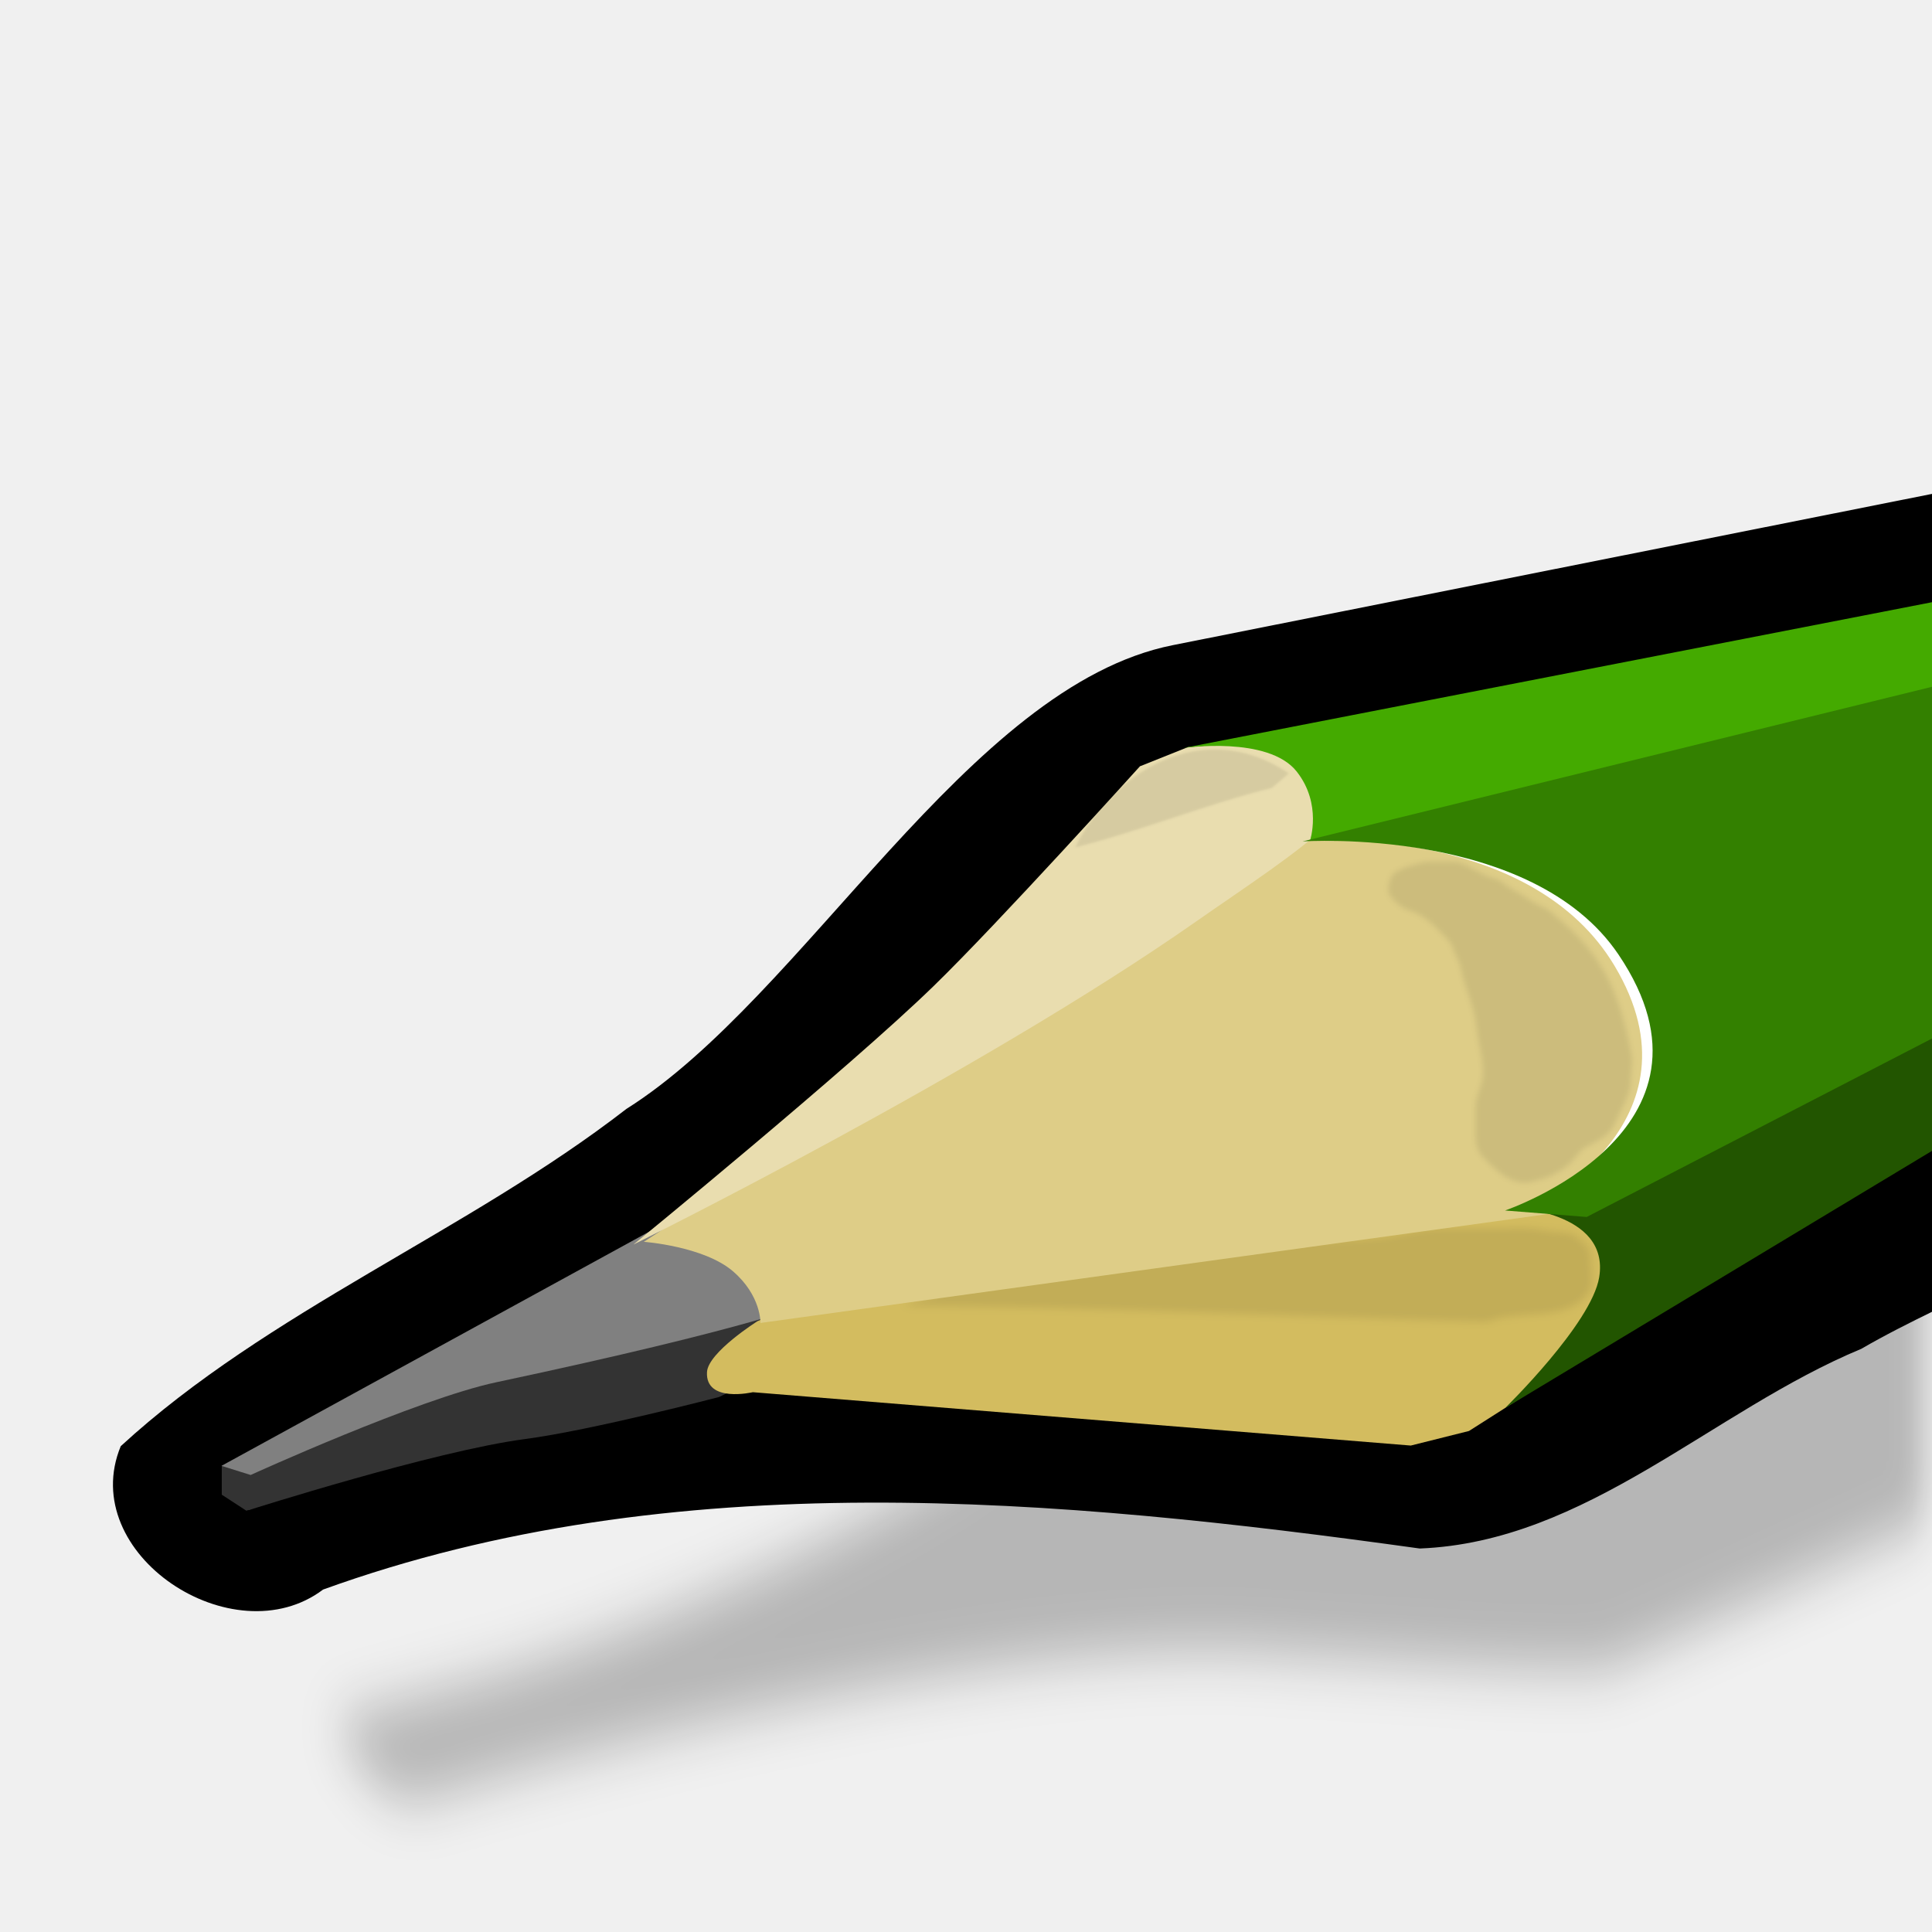
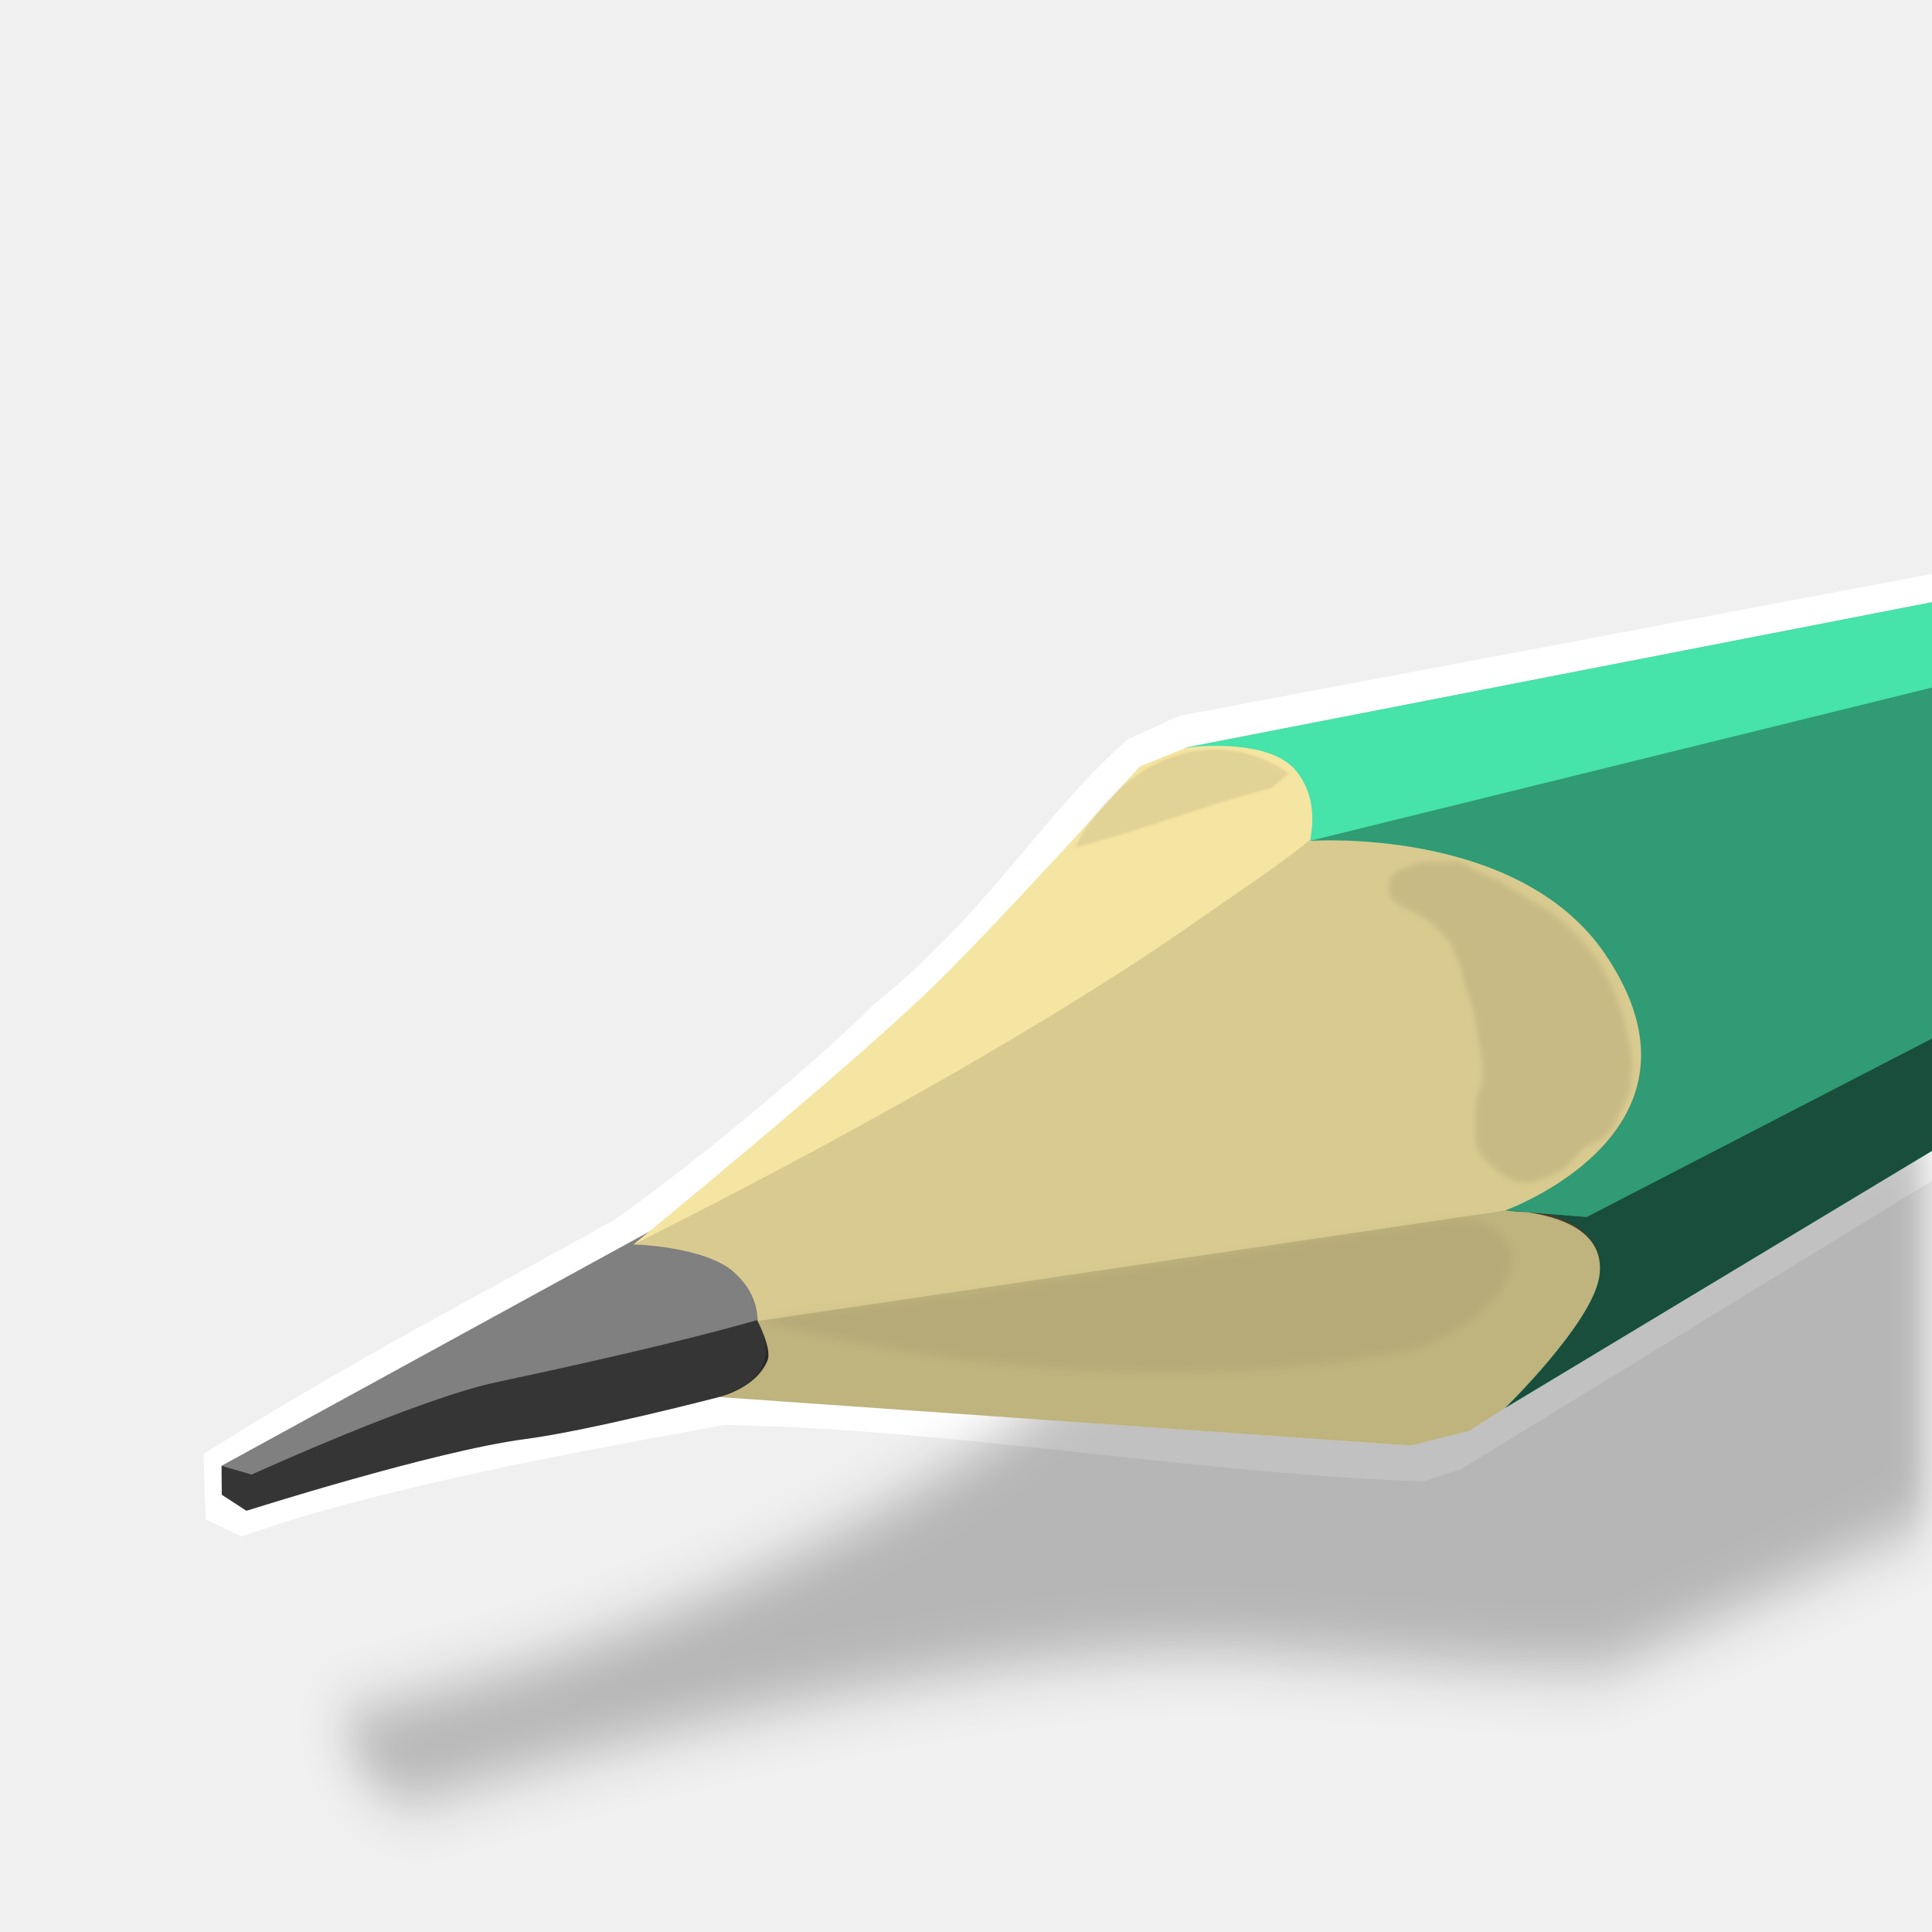
<svg xmlns="http://www.w3.org/2000/svg" xmlns:xlink="http://www.w3.org/1999/xlink" id="svg9121" viewBox="0 0 128 128" version="1.1" width="100%" height="100%">
  <defs id="defs3">
    <radialGradient id="radialGradient6981" gradientUnits="userSpaceOnUse" cy="42.343" cx="26.782" gradientTransform="matrix(1,0,0,0.28221,0,30.394)" r="14.407">
      <stop id="stop6977" offset="0" />
      <stop id="stop6979" stop-opacity="0" offset="1" />
    </radialGradient>
    <linearGradient id="linearGradient2935" x1="48.906" gradientUnits="userSpaceOnUse" y1="17.376" gradientTransform="matrix(0.0052596,0.99999,0.99999,-0.0052596,42.996,-2.4962)" x2="50.988" y2="22.251">
      <stop id="stop2968" stop-color="#ffd1d1" offset="0" />
      <stop id="stop3006" stop-color="#ff1d1d" offset=".5" />
      <stop id="stop2970" stop-color="#6f0000" offset="1" />
    </linearGradient>
    <linearGradient id="linearGradient2937" x1="46" gradientUnits="userSpaceOnUse" y1="19.812" gradientTransform="matrix(0.0052596,0.99999,0.99999,-0.0052596,42.996,-2.4962)" x2="47.688" y2="22.625">
      <stop id="stop2976" stop-color="#c1c1c1" offset="0" />
      <stop id="stop2978" stop-color="#acacac" offset="1" />
    </linearGradient>
    <radialGradient id="radialGradient2939" gradientUnits="userSpaceOnUse" cy="27.641" cx="29.053" gradientTransform="matrix(0.015377,2.9235,2.0297,-0.010675,20.391,-69.727)" r="3.241">
      <stop id="stop2986" stop-color="#e7e2b8" offset="0" />
      <stop id="stop2988" stop-color="#e7e2b8" stop-opacity="0" offset="1" />
    </radialGradient>
    <linearGradient id="linearGradient2941" x1="25.719" gradientUnits="userSpaceOnUse" y1="31.047" gradientTransform="matrix(0.0052596,0.99999,0.99999,-0.0052596,48.693,-14.145)" x2="25.515" y2="30.703">
      <stop id="stop2996" offset="0" />
      <stop id="stop2998" stop-color="#c9c9c9" offset="1" />
    </linearGradient>
    <linearGradient x1="150.79" y1="405.71" x2="154.12" gradientUnits="userSpaceOnUse" y2="418.79" id="linearGradient2478">
      <stop offset="0" stop-color="#1a1a1a" id="stop3488" />
      <stop offset=".111" stop-color="#4d4d4d" id="stop3490" />
      <stop offset=".48" stop-color="#333" id="stop3492" />
      <stop offset=".742" stop-color="#333" id="stop3494" />
      <stop offset="1" stop-color="#1a1a1a" id="stop3496" />
    </linearGradient>
    <linearGradient x1="160.38" y1="381.11" x2="167.21" gradientUnits="userSpaceOnUse" y2="401.96" id="linearGradient2475">
      <stop offset="0" stop-color="#1a1a1a" id="stop3462" />
      <stop offset=".209" stop-color="#4d4d4d" id="stop3470" />
      <stop offset=".38" stop-color="#4d4d4d" id="stop3472" />
      <stop offset=".786" stop-color="#4d4d4d" id="stop3468" />
      <stop offset="1" stop-color="#ccc" id="stop3464" />
    </linearGradient>
    <linearGradient x1="305.32" y1="386.62" x2="302.79" gradientUnits="userSpaceOnUse" y2="367.88" id="linearGradient2472">
      <stop offset="0" stop-color="#917c6f" id="stop3330" />
      <stop offset="1" stop-color="#483e37" id="stop3332" />
    </linearGradient>
    <linearGradient x1="254.46" y1="332.82" x2="253.5" gradientUnits="userSpaceOnUse" y2="331.11" id="linearGradient2468">
      <stop offset="0" stop-color="#ac9d93" id="stop3314" />
      <stop offset="1" stop-color="#e3dbdb" id="stop3316" />
    </linearGradient>
    <linearGradient x1="268.2" y1="320.67" x2="269.63" gradientUnits="userSpaceOnUse" y2="323.16" id="linearGradient2465">
      <stop offset="0" stop-color="#917c6f" id="stop3290" />
      <stop offset="1" stop-color="#e3dbdb" id="stop3292" />
    </linearGradient>
    <linearGradient x1="686.5" y1="194.02" x2="412.69" gradientUnits="userSpaceOnUse" y2="253.02" id="linearGradient2462">
      <stop offset="0" stop-color="#947600" id="stop3262" style="stop-color:#000000;stop-opacity:1;" />
      <stop offset="1" stop-color="#fc0" id="stop3264" style="stop-color:#808080;stop-opacity:1;" />
    </linearGradient>
    <linearGradient x1="534.86" y1="280.44" x2="545.66" gradientUnits="userSpaceOnUse" y2="301.94" id="linearGradient2455">
      <stop offset="0" stop-color="#808080" id="stop3246" />
      <stop offset="1" stop-color="#fc0" id="stop3248" style="stop-color:#808080;stop-opacity:1;" />
    </linearGradient>
    <linearGradient x1="512.36" y1="240.22" x2="515.09" gradientUnits="userSpaceOnUse" y2="248.58" id="linearGradient2452">
      <stop offset="0" stop-color="#e6e6e6" id="stop3228" />
      <stop offset="1" stop-color="#fc0" id="stop3230" style="stop-color:#000000;stop-opacity:1;" />
    </linearGradient>
    <filter id="filter3532">
      <feGaussianBlur stdDeviation="5.675" id="feGaussianBlur3534" />
    </filter>
    <filter id="filter3454">
      <feGaussianBlur stdDeviation="0.325" id="feGaussianBlur3456" />
    </filter>
    <filter id="filter3446">
      <feGaussianBlur stdDeviation="0.879" id="feGaussianBlur3448" />
    </filter>
    <filter id="filter3435">
      <feGaussianBlur stdDeviation="0.617" id="feGaussianBlur3437" />
    </filter>
    <linearGradient xlink:href="#linearGradient2475" id="linearGradient4125" gradientUnits="userSpaceOnUse" x1="160.38" y1="381.11" x2="167.21" y2="401.96" gradientTransform="matrix(0.308244,0,0,0.308244,-15.80751,-48.31415)" />
    <linearGradient xlink:href="#linearGradient2478" id="linearGradient4128" gradientUnits="userSpaceOnUse" x1="150.79" y1="405.71" x2="154.12" y2="418.79" gradientTransform="matrix(0.308244,0,0,0.308244,-15.80751,-48.31415)" />
    <linearGradient x1="150.79" y1="405.71" x2="154.12" gradientUnits="userSpaceOnUse" y2="418.79" id="linearGradient2478-0">
      <stop offset="0" stop-color="#1a1a1a" id="stop3488-7" />
      <stop offset=".111" stop-color="#4d4d4d" id="stop3490-4" />
      <stop offset=".48" stop-color="#333" id="stop3492-3" />
      <stop offset=".742" stop-color="#333" id="stop3494-9" />
      <stop offset="1" stop-color="#1a1a1a" id="stop3496-9" />
    </linearGradient>
    <linearGradient x1="160.38" y1="381.11" x2="167.21" gradientUnits="userSpaceOnUse" y2="401.96" id="linearGradient2475-5">
      <stop offset="0" stop-color="#1a1a1a" id="stop3462-5" />
      <stop offset=".209" stop-color="#4d4d4d" id="stop3470-3" />
      <stop offset=".38" stop-color="#4d4d4d" id="stop3472-6" />
      <stop offset=".786" stop-color="#4d4d4d" id="stop3468-1" />
      <stop offset="1" stop-color="#ccc" id="stop3464-2" />
    </linearGradient>
    <linearGradient x1="305.32" y1="386.62" x2="302.79" gradientUnits="userSpaceOnUse" y2="367.88" id="linearGradient2472-2">
      <stop offset="0" stop-color="#917c6f" id="stop3330-4" />
      <stop offset="1" stop-color="#483e37" id="stop3332-9" />
    </linearGradient>
    <linearGradient x1="254.46" y1="332.82" x2="253.5" gradientUnits="userSpaceOnUse" y2="331.11" id="linearGradient2468-1">
      <stop offset="0" stop-color="#ac9d93" id="stop3314-0" />
      <stop offset="1" stop-color="#e3dbdb" id="stop3316-8" />
    </linearGradient>
    <linearGradient x1="268.2" y1="320.67" x2="269.63" gradientUnits="userSpaceOnUse" y2="323.16" id="linearGradient2465-6">
      <stop offset="0" stop-color="#917c6f" id="stop3290-8" />
      <stop offset="1" stop-color="#e3dbdb" id="stop3292-2" />
    </linearGradient>
    <linearGradient x1="686.5" y1="194.02" x2="412.69" gradientUnits="userSpaceOnUse" y2="253.02" id="linearGradient2462-5">
      <stop offset="0" stop-color="#947600" id="stop3262-2" />
      <stop offset="1" stop-color="#fc0" id="stop3264-9" />
    </linearGradient>
    <linearGradient x1="534.86" y1="280.44" x2="545.66" gradientUnits="userSpaceOnUse" y2="301.94" id="linearGradient2455-5">
      <stop offset="0" stop-color="#808080" id="stop3246-7" />
      <stop offset="1" stop-color="#fc0" id="stop3248-7" />
    </linearGradient>
    <linearGradient x1="512.36" y1="240.22" x2="515.09" gradientUnits="userSpaceOnUse" y2="248.58" id="linearGradient2452-8">
      <stop offset="0" stop-color="#e6e6e6" id="stop3228-8" />
      <stop offset="1" stop-color="#fc0" id="stop3230-3" />
    </linearGradient>
    <filter id="filter3532-4">
      <feGaussianBlur stdDeviation="5.675" id="feGaussianBlur3534-0" />
    </filter>
    <filter id="filter3454-1">
      <feGaussianBlur stdDeviation="0.325" id="feGaussianBlur3456-1" />
    </filter>
    <filter id="filter3446-6">
      <feGaussianBlur stdDeviation="0.879" id="feGaussianBlur3448-0" />
    </filter>
    <filter id="filter3435-7">
      <feGaussianBlur stdDeviation="0.617" id="feGaussianBlur3437-2" />
    </filter>
    <linearGradient xlink:href="#linearGradient2452-8" id="linearGradient4247" gradientUnits="userSpaceOnUse" x1="512.36" y1="240.22" x2="515.09" y2="248.58" gradientTransform="matrix(0.3029228,0,0,0.3029228,-16.20363,-31.7351)" />
    <linearGradient xlink:href="#linearGradient2455-5" id="linearGradient4250" gradientUnits="userSpaceOnUse" x1="534.86" y1="280.44" x2="545.66" y2="301.94" gradientTransform="matrix(0.3029228,0,0,0.3029228,-16.20363,-31.7351)" />
    <linearGradient xlink:href="#linearGradient2462-5" id="linearGradient4256" gradientUnits="userSpaceOnUse" x1="686.5" y1="194.02" x2="412.69" y2="253.02" gradientTransform="matrix(0.3029228,0,0,0.3029228,-16.20363,-31.7351)" />
    <linearGradient xlink:href="#linearGradient2465-6" id="linearGradient4259" gradientUnits="userSpaceOnUse" x1="268.2" y1="320.67" x2="269.63" y2="323.16" gradientTransform="matrix(0.3029228,0,0,0.3029228,-16.20363,-31.7351)" />
    <linearGradient xlink:href="#linearGradient2468-1" id="linearGradient4262" gradientUnits="userSpaceOnUse" x1="254.46" y1="332.82" x2="253.5" y2="331.11" gradientTransform="matrix(0.3029228,0,0,0.3029228,-16.20363,-31.7351)" />
    <linearGradient xlink:href="#linearGradient2472-2" id="linearGradient4266" gradientUnits="userSpaceOnUse" x1="305.32" y1="386.62" x2="302.79" y2="367.88" gradientTransform="matrix(0.3029228,0,0,0.3029228,-16.20363,-31.7351)" />
    <linearGradient xlink:href="#linearGradient2475-5" id="linearGradient4269" gradientUnits="userSpaceOnUse" x1="160.38" y1="381.11" x2="167.21" y2="401.96" gradientTransform="matrix(0.3029228,0,0,0.3029228,-16.20363,-31.7351)" />
    <linearGradient xlink:href="#linearGradient2478-0" id="linearGradient4272" gradientUnits="userSpaceOnUse" x1="150.79" y1="405.71" x2="154.12" y2="418.79" gradientTransform="matrix(0.3029228,0,0,0.3029228,-16.20363,-31.7351)" />
+     <filter style="color-interpolation-filters:sRGB" id="filter4976" x="-0.014" width="1.029" y="-0.071" height="1.141">
+       <feGaussianBlur stdDeviation="0.302" id="feGaussianBlur4978" />
+     </filter>
  </defs>
-   <path style="fill:#000000;stroke:none" d="M 77.702,42.744 C 64.125,45.44 53.321,66.031 41.5,73.469 30.979,81.621 17.763,86.84 8,95.812 c -2.953,7.152 7.469,13.979 13.406,9.5 23.205,-8.396 48.697,-6.053 72.656,-2.719 11.066,-0.439 19.389,-9.135 29.253,-13.229 6.228,-3.618 14,-6.064 18.778,-11.177 -0.274,-16.023 -0.671,-32.043 -1.062,-48.062 z" id="path4307" />
+   <path style="fill:#ffffff;stroke:none" d="M 74.723,48.979 C 69.117,53.869 65.69,60.218 57.859,66.589 53.513,70.881 45.513,77.449 40.741,80.79 31.152,86.166 24.175,89.637 13.481,96.325 l 0.141,4.336 2.39,1.137 c 9.335,-3.337 22.952,-5.732 31.986,-7.393 14.996,0.245 30.959,3.213 46.277,3.745 l 2.51,-0.807 40.869,-25.025 c 0.35,-6.222 -0.537,-12.178 -0.092,-18.497 -0.125,-6.024 0.012,-11.549 -0.13,-17.572 L 78.116,47.43 Z" id="path4307" />
  <path style="opacity:0.246;fill-rule:evenodd;filter:url(#filter3532-4)" d="M 629.594,215.438 C 510.653,276.873 391.049,337.276 273,400.281 c -21.24,32.006 -85.637,77.539 -121.201,93.186 -7.589,3.958 -15.314,7.651 -23.017,11.386 5.833,6.113 12.716,16.384 22.531,13.312 45.11,-24.048 128.755,-62.824 180.29,-66.715 22.855,-3.482 46.081,-5.233 68.647,-10.076 101.407,-72.405 202.857,-144.75 304.219,-217.219 -25.387,2.805 -50.299,-4.334 -74.875,-8.719 z" id="path3502" transform="matrix(0.2974991,0.05706602,-0.05706602,0.2974991,12.54669,-43.58742)" />
-   <g id="g4276" transform="translate(6,0)">
-     <path d="m 8.693,97.116 v 1.911 l 1.628,1.06 0.237,-0.076 1.467,-2.508 -1.382,-0.651 -1.354,0.161 -0.596,0.103 z" id="path3500" style="fill:#333333;fill-rule:evenodd" />
-     <path style="fill:#333333;fill-rule:evenodd" d="M 10.678,97.592 10.464,100.055 c 0,0 12.327,-3.929 18.313,-4.713 4.368,-0.573 12.853,-2.784 12.853,-2.784 l 6.319,-2.999 0.536,-5.141 -7.497,0.642 -14.459,5.462 -15.423,5.892 -0.428,1.178 z" id="path3476" />
-     <path style="fill:#808080;fill-rule:evenodd" d="M 37.717,81.213 8.674,97.116 10.605,97.722 c 0,0 11.045,-5.032 16.273,-6.143 17.185,-3.653 20.684,-5.216 20.684,-5.216 l -9.845,-5.15 z" id="path3458" />
-     <path style="fill:#d3bc5f;fill-rule:evenodd" d="m 44.199,87.523 c 0,0 -3.284,2.066 -3.359,3.381 -0.115,2.072 3.038,1.333 3.038,1.333 l 43.591,3.535 3.856,-0.966 3.532,-2.248 9.639,-7.603 -2.142,-7.176 -10.387,-1.393 -25.276,2.036 -22.492,9.103 z" id="path3318" />
-     <path transform="matrix(0.3029228,0,0,0.3029228,-16.20363,-31.7351)" style="opacity:0.085;fill-rule:evenodd;filter:url(#filter3446-6)" d="m 365.94,373.34 c -0.64,0 -1.29,0.04 -1.94,0.04 h -15 c -2.13,0 -5.39,0.47 -7.5,1 -4.03,1 -9.19,1.5 -13.5,1.5 -1.95,0 -4.01,0.21 -6.03,0.56 l 0.53,-1.06 h -10 c -3.41,0 -6.14,0.5 -9.5,0.5 -3.74,0 -7.16,1.5 -11,1.5 -3.07,0 -7.08,0.76 -10,1.5 -3.02,0.75 -6.59,-0.23 -9.5,0.5 -3.37,0.84 -6.81,0.86 -10,1.5 -2.8,0.56 -5.31,0.82 -8,1.5 -3.27,0.81 -5.73,2.3 -8.5,3 -2.53,0.63 -5.53,1.26 -8,2.5 -2.12,1.05 -5.22,1.61 -7,2.5 39.23,0.14 91.79,2.49 128,3.5 6.94,-2.97 18.18,0.44 22.5,-7 0.79,-1.58 0,-5.7 0,-7.5 0,-2.22 -2.47,-3.47 -3.5,-4.5 -0.62,-0.63 -5.81,-0.83 -6.5,-1 -1.78,-0.45 -3.64,-0.53 -5.56,-0.54 z" id="path3441" />
-     <path style="fill:#decd87;fill-rule:evenodd" d="m 87.926,49.482 c -8.37,4.665 -51.27,32.791 -51.27,32.791 0,0 3.959,0.291 5.892,1.942 1.896,1.621 1.833,3.435 1.833,3.435 l 54.753,-7.573 6.286,-9.239 -3.029,-13.48 -9.391,-2.726 c 0,0 3.253,-9.793 -5.074,-5.15 z" id="path3296" />
-     <path style="fill:#e9ddaf;fill-rule:evenodd" d="m 69.524,50.769 c 0,0 -9.378,10.39 -13.674,14.565 -5.61,5.459 -19.881,17.118 -19.881,17.118 0,0 22.822,-11.281 37.256,-21.386 3.181,-2.226 6.864,-4.61 8.897,-6.592 1.842,-1.793 5.577,-5.522 5.577,-5.522 h -8.785 l -6.225,0.551 -3.166,1.266 z" id="path3286" />
-     <path style="fill:#44aa00;fill-rule:evenodd" d="m 183.819,30.322 -7.213,-1.06 -104.205,20.296 c 0,0 5.631,-0.833 7.512,1.563 1.696,2.157 0.875,4.589 0.875,4.589 L 183.819,30.322 z" id="path3250" />
-     <path transform="matrix(0.3029228,0,0,0.3029228,-16.20363,-31.7351)" style="opacity:0.085;fill-rule:evenodd;filter:url(#filter3435-7)" d="m 345.42,293.28 h 6.01 c 1.81,0 2.91,0.75 4.24,1.42 1.47,0.73 2.85,1.68 4.6,2.12 1.99,0.5 2.69,1.7 4.24,2.47 1.89,0.95 3.78,2.42 5.31,3.19 1.7,0.85 2.44,1.02 3.89,2.47 10.73,8.62 14.43,17.31 16.97,31.47 0,1.9 -0.36,3.54 -0.36,5.3 0,1.8 -1.64,5.05 -2.47,6.72 -0.98,1.95 -1.25,3.01 -2.48,4.24 -1.04,1.04 -3.08,2.07 -4.59,2.83 -1.62,0.81 -2.57,2.56 -3.54,3.53 -1.27,1.27 -2.76,2.09 -4.24,2.83 -1.23,0.62 -3.38,1.11 -4.6,1.42 -1.78,0.44 -3.67,-0.25 -4.59,-0.71 -2.16,-1.08 -3.82,-2.76 -5.66,-4.6 -1.48,-1.48 -1.77,-3.25 -1.77,-5.3 v -5.66 c 0,-1.95 0.97,-3.87 1.42,-5.65 0.65,-2.63 -0.23,-6.45 -0.71,-8.84 -0.44,-2.18 -0.54,-4.29 -1.06,-6.37 -0.79,-3.15 -2.19,-6.33 -2.83,-9.54 -0.37,-1.83 -1.39,-3.1 -1.77,-4.6 -0.29,-1.16 -2.36,-3.07 -3.53,-4.24 -1.65,-1.65 -3.95,-3.37 -6.01,-3.89 -1.63,-0.41 -2.93,-1.87 -3.89,-2.83 -1.24,-1.23 -0.38,-3.84 0,-4.59 0.63,-1.27 3.51,-2.21 4.59,-2.48 0.87,-0.22 1.76,-0.49 2.83,-0.71 z" id="path3357" />
-     <path transform="matrix(0.3029228,0,0,0.3029228,-16.20363,-31.7351)" style="opacity:0.085;fill-rule:evenodd;filter:url(#filter3454-1)" d="m 311.85,277.09 c -14.51,3.6 -28.51,9.36 -43,13 8.2,-16.79 28.11,-28.72 46.71,-16.18" id="path3452" />
-     <path d="M 92.697,52.847 82.077,55.716 c 0,0 13.513,-0.688 18.875,8.246 6.286,10.469 -5.537,16.055 -5.537,16.055 l 2.914,0.406 6.286,-9.239 -3.029,-13.48 -9.391,-2.726 c 0,0 0.321,-0.957 0.503,-2.13 z" id="path3342" style="fill:#ffffff;fill-rule:evenodd" />
-     <path style="fill:#225500;fill-rule:evenodd" d="m 185.743,35.883 -2.233,3.311 -89.795,54.093 c 0,0 5.725,-5.58 6.234,-8.658 0.73,-4.426 -5.91,-4.65 -5.91,-4.65 l 5.192,0.324 85.97,-44.745 0.542,0.324 z" id="path3234" />
-     <path style="fill:#338000;fill-rule:evenodd" d="M 183.816,30.316 80.298,55.746 c 0,0 15.17,-1.027 20.926,7.488 7.931,11.738 -7.509,16.964 -7.509,16.964 l 5.407,0.43 86.66,-44.787 -1.966,-5.525 z" id="path2454" />
-   </g>
+   <path style="fill:#808080;fill-rule:evenodd" d="m 43.717,81.213 -29.043,15.902 0.02,0.006 v 1.906 l 1.627,1.061 0.146,-0.047 -0.002,0.014 c 0,0 12.327,-3.928 18.312,-4.713 4.368,-0.573 12.854,-2.785 12.854,-2.785 3.674,-0.215 4.213,-1.998 6.318,-2.998 l 0.537,-5.141 -3.988,0.342 z m 9.029,5.451 c -0.895,0.305 -2.641,0.849 -5.771,1.658 3.132,-0.81 4.877,-1.353 5.771,-1.658 z m -29.9,8.377 c -1.665,0.681 -3.185,1.333 -4.295,1.818 -0.582,0.254 -0.649,0.288 -0.975,0.434 l -0.002,-0.002 c 0.329,-0.147 0.41,-0.184 0.977,-0.432 1.122,-0.49 2.617,-1.133 4.295,-1.818 z" id="path3500" />
+   <path id="path3250" d="m 189.819,30.322 -7.213,-1.06 -104.205,20.296 c 0,0 5.631,-0.833 7.512,1.563 1.696,2.157 0.875,4.589 0.875,4.589 z" style="opacity:0.283;fill:#000000;fill-opacity:1;fill-rule:evenodd" />
+   <path style="fill:#ffffff;fill-rule:evenodd" id="path3342" d="m 98.697,52.847 -10.117,2.563 c 0,0 13.01,-0.382 18.372,8.551 6.286,10.469 -5.537,16.055 -5.537,16.055 l 2.914,0.406 6.286,-9.239 -3.029,-13.48 -9.391,-2.726 c 0,0 0.321,-0.957 0.503,-2.13 z" />
+   <path style="opacity:0.589;fill:#000000;fill-rule:evenodd" d="m 50.375,87.399 c -2.897,0.836 -8.189,2.201 -17.496,4.179 -5.183,1.102 -16.023,6.032 -16.211,6.117 l -1.994,-0.58 0.02,1.912 1.627,1.061 c 0,0 12.471,-3.962 18.457,-4.746 4.368,-0.573 12.854,-2.785 12.854,-2.785 4.171,-0.74 4.455,-2.649 2.744,-5.158 z" id="path4982" />
+   <path id="path4718" d="m 78.689,49.502 -3.166,1.268 c 0,0 -9.378,10.39 -13.674,14.564 -5.61,5.459 -19.881,17.117 -19.881,17.117 v 0 c 0,0 4.647,0.113 6.58,1.764 1.596,1.364 1.625,2.868 1.65,3.309 h -2e-5 c 0,0 0.967,1.876 0.65,2.624 -0.788,1.858 -3.218,2.409 -3.218,2.409 l 45.838,3.215 3.855,-0.967 3.533,-2.248 9.639,-7.604 -2.143,-7.176 -0.779,-0.105 c 1.95,-2.063 1.453,-4.913 3.846,-6.834 L 108.391,57.357 99,54.631 C 97.86,46.957 90.999,48.413 78.689,49.502 Z" style="fill:#f5e5a2;fill-opacity:1;fill-rule:evenodd" />
+   <path style="opacity:0.117;fill:#000000;fill-rule:evenodd" d="m 97.486,48.232 c -0.845,0.015 -1.999,0.379 -3.561,1.25 -0.494,0.276 -1.128,0.646 -1.848,1.074 -1.203,1.198 -2.649,2.646 -3.955,3.918 -0.387,0.377 -0.836,0.769 -1.328,1.172 -2.091,1.712 -4.995,3.616 -7.57,5.418 -12.679,8.877 -30.943,18.205 -35.412,20.453 -0.148,0.097 -1.844,0.934 -1.844,0.934 3.333,0.327 7.733,0.505 8.23,5.072 l 49.516,-7.326 c 11.593,-0.646 7.814,-6.236 11.705,-9.359 L 108.391,57.357 99,54.631 c 0,0 2.148,-6.465 -1.514,-6.398 z" id="path4743" />
+   <path id="path3357" d="m 345.42,293.28 h 6.01 c 1.81,0 2.91,0.75 4.24,1.42 1.47,0.73 2.85,1.68 4.6,2.12 1.99,0.5 2.69,1.7 4.24,2.47 1.89,0.95 3.78,2.42 5.31,3.19 1.7,0.85 2.44,1.02 3.89,2.47 10.73,8.62 14.43,17.31 16.97,31.47 0,1.9 -0.36,3.54 -0.36,5.3 0,1.8 -1.64,5.05 -2.47,6.72 -0.98,1.95 -1.25,3.01 -2.48,4.24 -1.04,1.04 -3.08,2.07 -4.59,2.83 -1.62,0.81 -2.57,2.56 -3.54,3.53 -1.27,1.27 -2.76,2.09 -4.24,2.83 -1.23,0.62 -3.38,1.11 -4.6,1.42 -1.78,0.44 -3.67,-0.25 -4.59,-0.71 -2.16,-1.08 -3.82,-2.76 -5.66,-4.6 -1.48,-1.48 -1.77,-3.25 -1.77,-5.3 v -5.66 c 0,-1.95 0.97,-3.87 1.42,-5.65 0.65,-2.63 -0.23,-6.45 -0.71,-8.84 -0.44,-2.18 -0.54,-4.29 -1.06,-6.37 -0.79,-3.15 -2.19,-6.33 -2.83,-9.54 -0.37,-1.83 -1.39,-3.1 -1.77,-4.6 -0.29,-1.16 -2.36,-3.07 -3.53,-4.24 -1.65,-1.65 -3.95,-3.37 -6.01,-3.89 -1.63,-0.41 -2.93,-1.87 -3.89,-2.83 -1.24,-1.23 -0.38,-3.84 0,-4.59 0.63,-1.27 3.51,-2.21 4.59,-2.48 0.87,-0.22 1.76,-0.49 2.83,-0.71 z" style="opacity:0.085;fill-rule:evenodd;filter:url(#filter3435-7)" transform="matrix(0.3029228,0,0,0.3029228,-10.20363,-31.7351)" />
+   <path id="path3452" d="m 311.85,277.09 c -14.51,3.6 -28.51,9.36 -43,13 8.2,-16.79 28.11,-28.72 46.71,-16.18" style="opacity:0.085;fill-rule:evenodd;filter:url(#filter3454-1)" transform="matrix(0.3029228,0,0,0.3029228,-10.20363,-31.7351)" />
+   <path style="opacity:0.219;fill:#000000;fill-rule:evenodd" d="m 107.574,77.672 c -1.221,1.292 -3.396,2.277 -7.859,2.525 l -49.516,7.326 c 1.273,2.537 0.224,4.101 -2.568,5.033 l 45.838,3.215 3.855,-0.967 3.533,-2.248 9.639,-7.604 -2.143,-7.176 z" id="path4741" />
+   <path id="path4711" d="M 182.607,29.262 78.4,49.557 c 0,0 5.633,-0.832 7.514,1.564 1.05,1.355 1.209,2.975 0.875,4.589 0,0 13.817,-0.99 19.572,7.525 7.104,10.515 -3.776,15.77 -6.137,16.758 l -0.186,-0.012 c 0,0 0.15,0.017 0.172,0.018 -0.261,0.109 -0.496,0.199 -0.496,0.199 l 2.842,0.227 c 1.793,0.521 3.813,1.655 3.393,4.205 -0.509,3.078 -6.234,8.658 -6.234,8.658 l 89.795,-54.094 2.232,-3.311 -0.018,-0.01 0.059,-0.031 -1.965,-5.52 -0.002,-0.006 -0.014,0.004 z" style="fill:#46e3aa;fill-opacity:1;fill-rule:evenodd" />
+   <path id="path2454" d="M 189.816,30.316 86.789,55.71 c 0,0 13.817,-0.991 19.572,7.525 7.931,11.738 -6.647,16.964 -6.647,16.964 l 5.407,0.43 86.66,-44.787 z" style="opacity:0.318;fill:#000000;fill-opacity:1;fill-rule:evenodd" />
+   <path id="path3234" d="M 189.51,39.194 99.715,93.287 c 0,0 5.725,-5.58 6.234,-8.658 0.475,-2.882 -2.312,-3.89 -4.315,-4.242 -1.072,-0.189 -1.92,-0.189 -1.92,-0.189 l 5.407,0.43 86.66,-44.787 z" style="opacity:0.656;fill:#000000;fill-opacity:1;fill-rule:evenodd" />
+   <path id="path4752" d="m 96.551,80.701 -34.017,5.224 c 0,0 -0.007,-0.112 -0.012,-0.195 l -0.17,0.068 c 0.106,0.065 -10.621,1.307 -12.153,1.726 14.408,3.535 28.998,4.366 42.119,2.136 6.454,-1.097 11.554,-8.12 4.233,-8.959 z" style="opacity:0.05;fill:#000000;fill-rule:evenodd;filter:url(#filter4976)" />
</svg>
